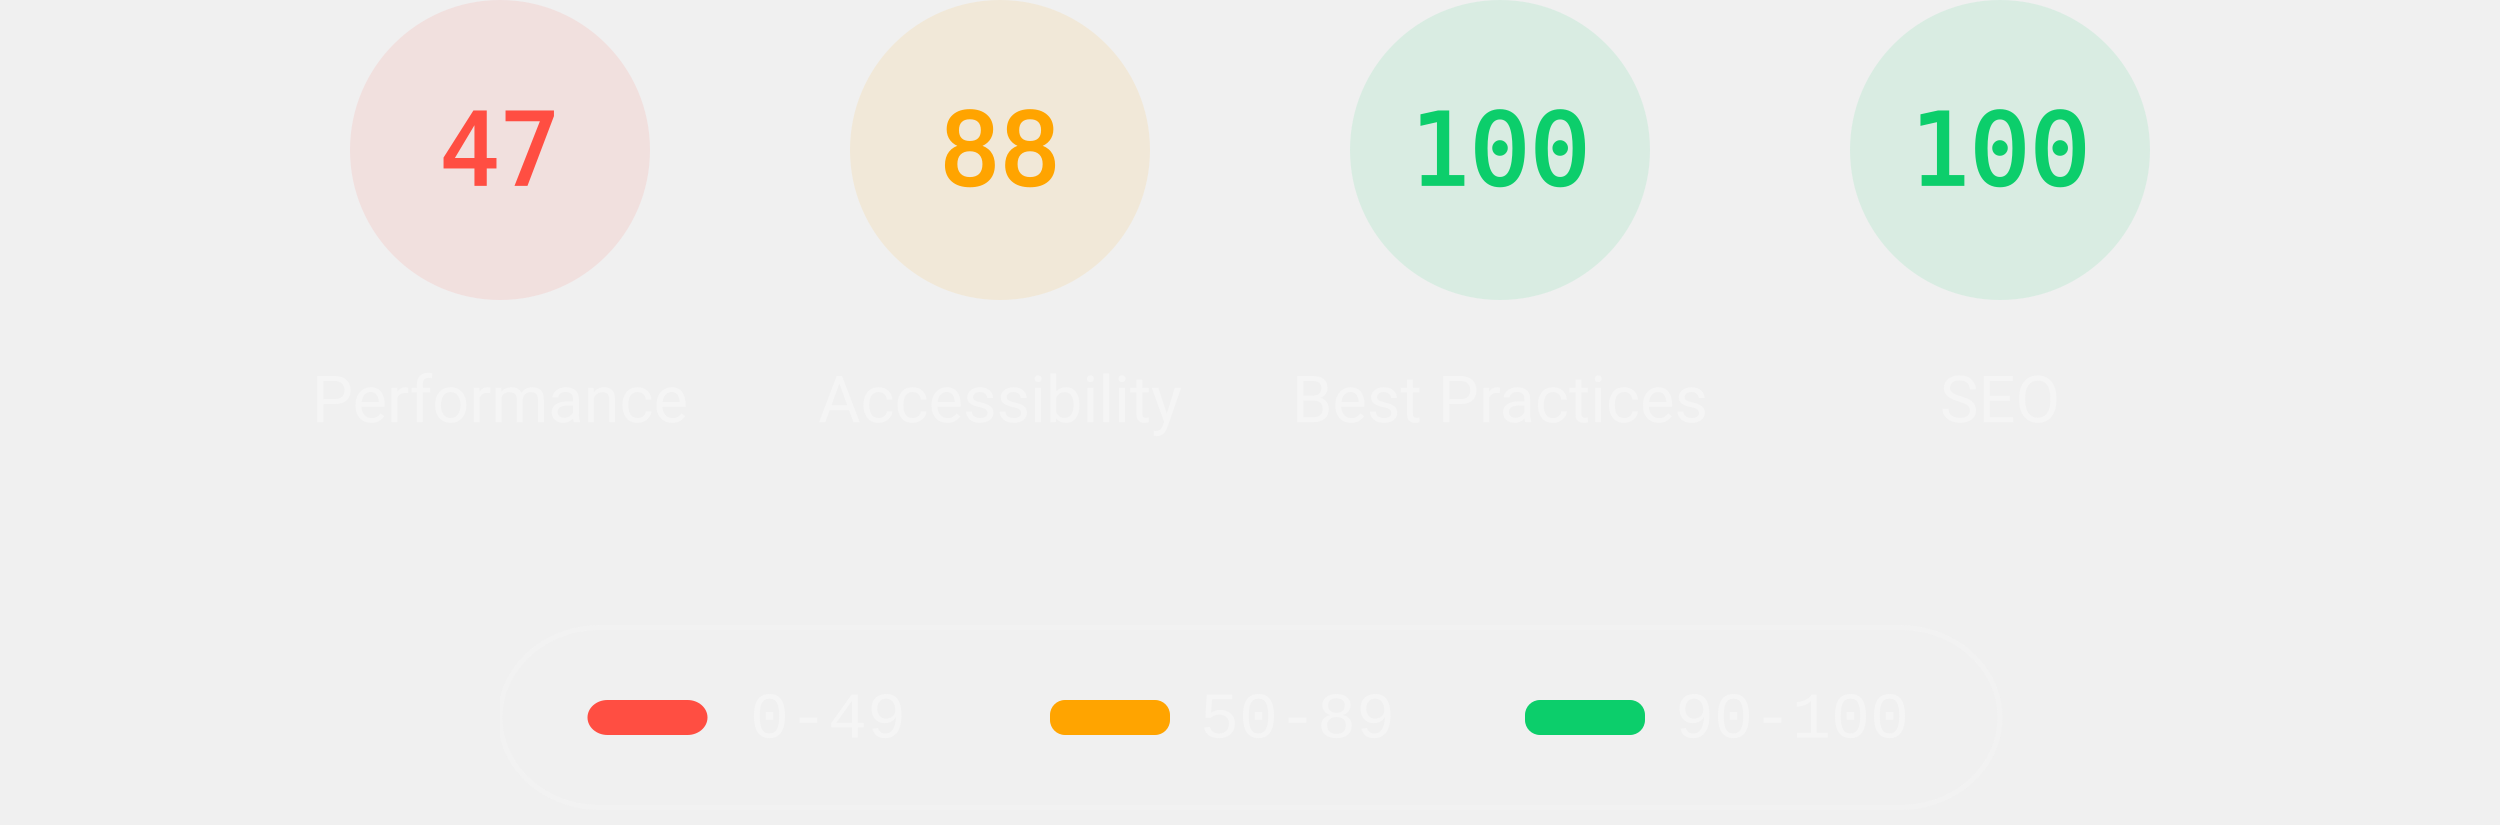
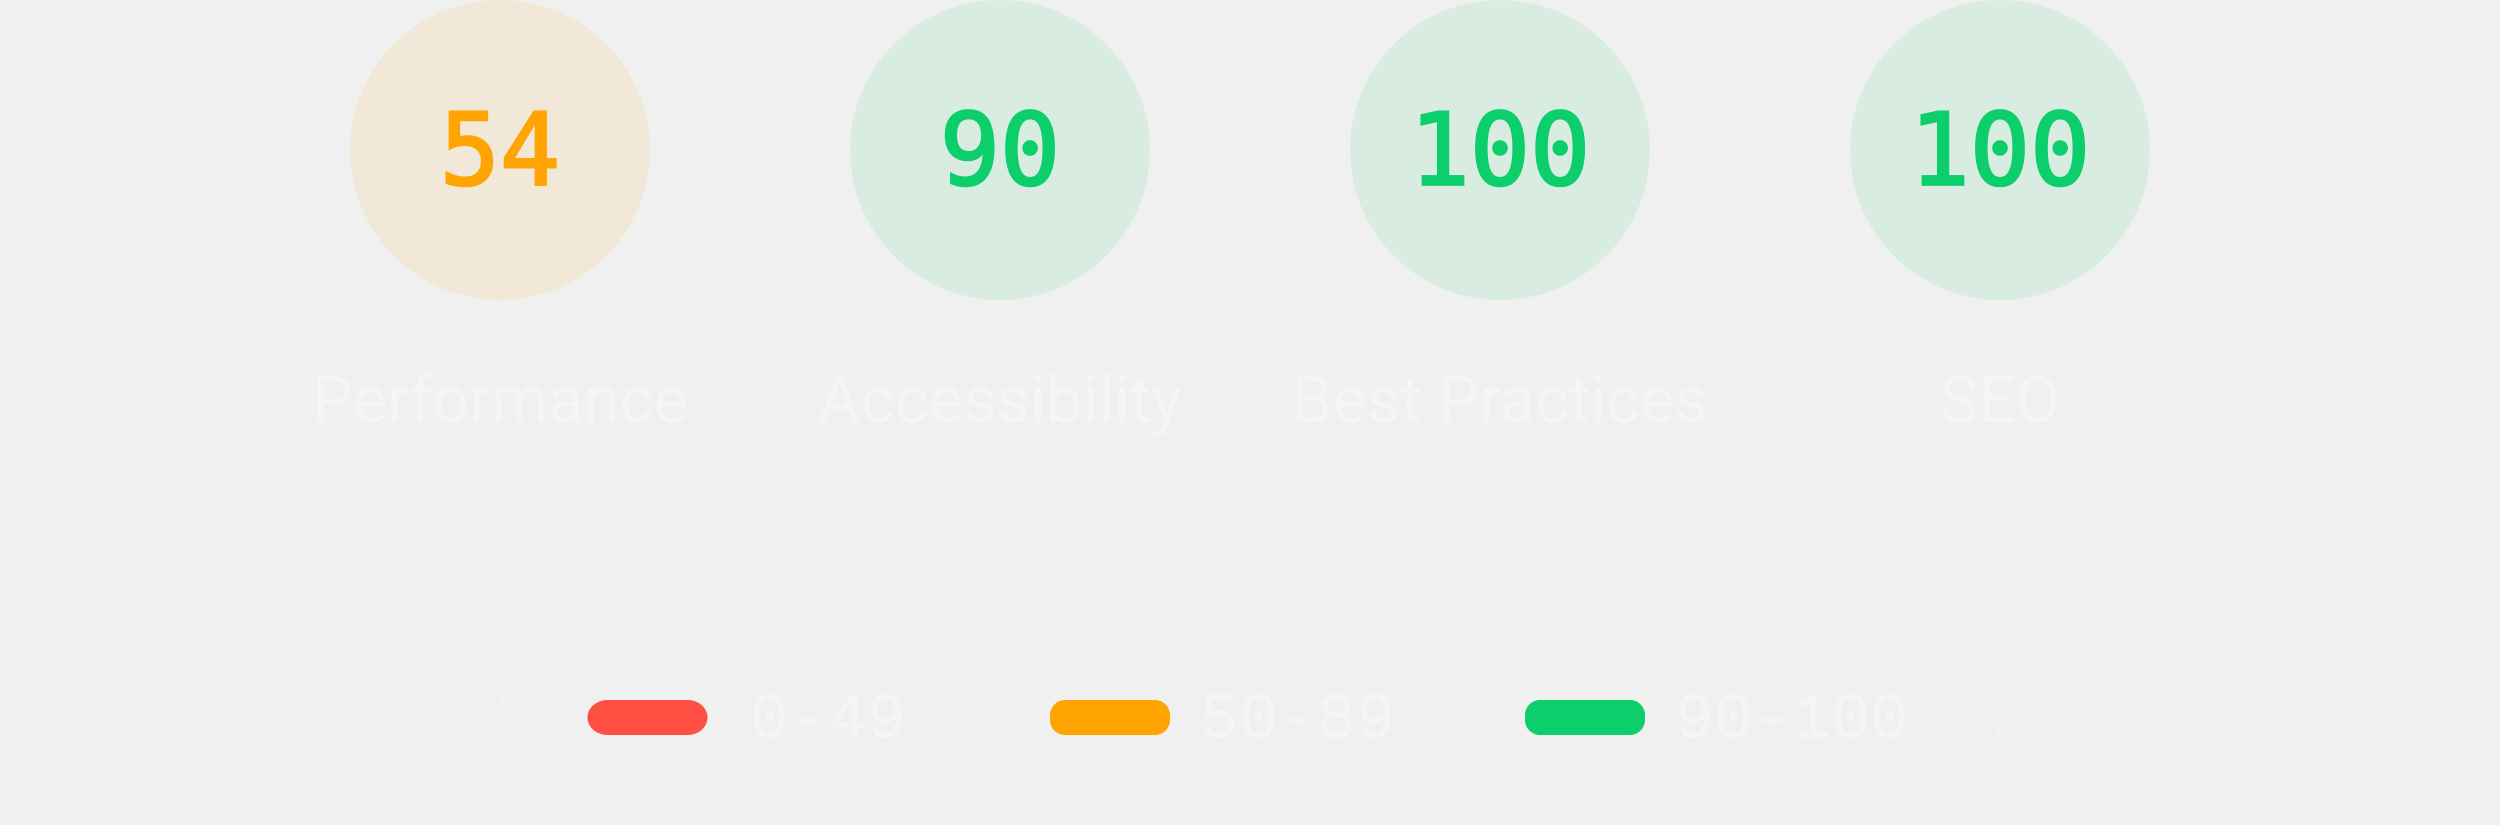
<svg xmlns="http://www.w3.org/2000/svg" class="theme--dark" fill="none" width="1000" height="330">
  <style>
			.gauge-base {
				opacity: 0.1
			}

			.gauge-arc {
				fill: none;
				animation-delay: 250ms;
				stroke-linecap: round;
				transform: rotate(-90deg);
				transform-origin: 100px 60px;
				animation: load-gauge 1s ease forwards
			}

			.guage-text {
				font-size: 40px;
				font-family: monospace;
				text-align: center
			}

			.guage-red {
				color: #ff4e42;
				fill: #ff4e42;
				stroke: #ff4e42
			}
			.guage-orange {
				color: #ffa400;
				fill: #ffa400;
				stroke: #ffa400
			}
			.guage-green {
				color: #0cce6b;
				fill: #0cce6b;
				stroke: #0cce6b
			}
			.theme--agnostic .guage-undefined {
				color: #5c5c5c;
				fill: #5c5c5c;
				stroke: #5c5c5c
			}
			.theme--light .guage-undefined {
				color: #1e1e1e;
				fill: #1e1e1e;
				stroke: #1e1e1e
			}
			.theme--dark .guage-undefined {
				color: #f5f5f5;
				fill: #f5f5f5;
				stroke: #f5f5f5
			}

			.guage-title {
				stroke: none;
				font-size: 26px;
				line-height: 26px;
				font-family: Roboto, Halvetica, Arial, sans-serif
			}
			.metric.guage-title {
				font-family: 'Courier New', Courier, monospace
			}
			.theme--agnostic .guage-title {
				color: #737373;
				fill: #737373
			}
			.theme--light .guage-title {
				color: #212121;
				fill: #212121
			}
			.theme--dark .guage-title {
				color: #f5f5f5;
				fill: #f5f5f5
			}

			@keyframes load-gauge {
				from {
					stroke-dasharray: 0 352.858
				}
			}
			.lh-gauge--pwa__disc {
				fill: #e0e0e0
			}
			.lh-gauge--pwa__logo {
				position: relative;
				fill: #b0b0b0
			}
			.lh-gauge--pwa__invisible {
				display: none
			}
			.lh-gauge--pwa__visible {
				display: inline
			}
			.guage-invisible {
				display: none
			}
			.lh-gauge--pwa__logo--primary-color {
				fill: #304ffe
			}
			.theme--agnostic .lh-gauge--pwa__logo--secondary-color {
				fill: #787878
			}
			.theme--light .lh-gauge--pwa__logo--secondary-color {
				fill: #3d3d3d
			}
			.theme--dark .lh-gauge--pwa__logo--secondary-color {
				fill: #d8b6b6
			}
			.theme--light #svg_2 {
				stroke: #00000022
			}
			.theme--agnostic #svg_2 {
				stroke: #616161
			}
			.theme--light #svg_2 {
				stroke: #00000022
			}
			.theme--dark #svg_2 {
				stroke: #f5f5f566
			}
		</style>
-   <svg class="guage-div guage-perf guage-red" viewBox="0 0 200 200" width="200" height="200" x="100" y="0">
-     <circle class="gauge-base" r="56" cx="100" cy="60" stroke-width="8" />
-     <circle class="gauge-arc guage-arc-1" r="56" cx="100" cy="60" stroke-width="8" style="stroke-dasharray: 165.373, 351.858;" />
-     <text class="guage-text" x="100px" y="60px" alignment-baseline="central" dominant-baseline="central" text-anchor="middle">47</text>
+   <svg class="guage-div guage-perf guage-orange" viewBox="0 0 200 200" width="200" height="200" x="100" y="0">
+     <circle class="gauge-base" r="56" cx="100" cy="60" stroke-width="8" />
+     <circle class="gauge-arc guage-arc-1" r="56" cx="100" cy="60" stroke-width="8" style="stroke-dasharray: 190.003, 351.858;" />
+     <text class="guage-text" x="100px" y="60px" alignment-baseline="central" dominant-baseline="central" text-anchor="middle">54</text>
    <text class="guage-title" x="100px" y="160px" alignment-baseline="central" dominant-baseline="central" text-anchor="middle">Performance</text>
  </svg>
-   <svg class="guage-div guage-acc guage-orange" viewBox="0 0 200 200" width="200" height="200" x="300" y="0">
-     <circle class="gauge-base" r="56" cx="100" cy="60" stroke-width="8" />
-     <circle class="gauge-arc guage-arc-2" r="56" cx="100" cy="60" stroke-width="8" style="stroke-dasharray: 309.635, 351.858;" />
-     <text class="guage-text" x="100px" y="60px" alignment-baseline="central" dominant-baseline="central" text-anchor="middle">88</text>
+   <svg class="guage-div guage-acc guage-green" viewBox="0 0 200 200" width="200" height="200" x="300" y="0">
+     <circle class="gauge-base" r="56" cx="100" cy="60" stroke-width="8" />
+     <circle class="gauge-arc guage-arc-2" r="56" cx="100" cy="60" stroke-width="8" style="stroke-dasharray: 316.672, 351.858;" />
+     <text class="guage-text" x="100px" y="60px" alignment-baseline="central" dominant-baseline="central" text-anchor="middle">90</text>
    <text class="guage-title" x="100px" y="160px" alignment-baseline="central" dominant-baseline="central" text-anchor="middle">Accessibility</text>
  </svg>
  <svg class="guage-div guage-best guage-green" viewBox="0 0 200 200" width="200" height="200" x="500" y="0">
    <circle class="gauge-base" r="56" cx="100" cy="60" stroke-width="8" />
    <circle class="gauge-arc guage-arc-3" r="56" cx="100" cy="60" stroke-width="8" style="stroke-dasharray: 351.858, 351.858;" />
    <text class="guage-text" x="100px" y="60px" alignment-baseline="central" dominant-baseline="central" text-anchor="middle">100</text>
    <text class="guage-title" x="100px" y="160px" alignment-baseline="central" dominant-baseline="central" text-anchor="middle">Best Practices</text>
  </svg>
  <svg class="guage-div guage-seo guage-green" viewBox="0 0 200 200" width="200" height="200" x="700" y="0">
    <circle class="gauge-base" r="56" cx="100" cy="60" stroke-width="8" />
    <circle class="gauge-arc guage-arc-4" r="56" cx="100" cy="60" stroke-width="8" style="stroke-dasharray: 351.858, 351.858;" />
    <text class="guage-text" x="100px" y="60px" alignment-baseline="central" dominant-baseline="central" text-anchor="middle">100</text>
    <text class="guage-title" x="100px" y="160px" alignment-baseline="central" dominant-baseline="central" text-anchor="middle">SEO</text>
  </svg>
  <svg class="guage-div guage-pwa guage-invisible" viewBox="0 0 200 200" width="200" height="200" x="900" y="0">
    <svg viewBox="0 0 60 60" width="112" height="112" x="44" y="4">
      <defs>
        <linearGradient id="lh-gauge--pwa__check-circle__gradient-0" x1="50%" y1="0%" x2="50%" y2="100%">
          <stop stop-color="#00C852" offset="0%" />
          <stop stop-color="#009688" offset="100%" />
        </linearGradient>
        <linearGradient id="lh-gauge--pwa__installable__shadow-gradient-0" x1="76.056%" x2="24.111%" y1="82.995%" y2="24.735%">
          <stop stop-color="#A5D6A7" offset="0%" />
          <stop stop-color="#80CBC4" offset="100%" />
        </linearGradient>
        <linearGradient id="lh-gauge--pwa__fast-reliable__shadow-gradient-0" x1="76.056%" y1="82.995%" x2="25.678%" y2="26.493%">
          <stop stop-color="#64B5F6" offset="0%" />
          <stop stop-color="#2979FF" offset="100%" />
        </linearGradient>
        <g id="lh-gauge--pwa__fast-reliable-badge-0">
          <circle fill="#FFFFFF" cx="10" cy="10" r="10" />
          <path fill="#304FFE" d="M10 3.58l5.25 2.34v3.5c0 3.23-2.24 6.26-5.25 7-3.01-.74-5.25-3.77-5.25-7v-3.5L10 3.58zm-.47 10.74l2.76-4.83.03-.07c.04-.08 0-.24-.22-.24h-1.64l.47-3.26h-.47l-2.7 4.77c-.02.01.05-.1-.04.05-.09.16-.1.31.18.31h1.63l-.47 3.27h.47z" />
        </g>
        <g id="lh-gauge--pwa__installable-badge-0">
          <circle fill="#FFFFFF" cx="10" cy="10" r="10" />
          <path fill="#009688" d="M10 4.167A5.835 5.835 0 0 0 4.167 10 5.835 5.835 0 0 0 10 15.833 5.835 5.835 0 0 0 15.833 10 5.835 5.835 0 0 0 10 4.167zm2.917 6.416h-2.334v2.334H9.417v-2.334H7.083V9.417h2.334V7.083h1.166v2.334h2.334v1.166z" />
        </g>
      </defs>
      <g stroke="none" fill-rule="nonzero">
        <circle class="lh-gauge--pwa__disc" cx="30" cy="30" r="30" />
        <g class="lh-gauge--pwa__logo">
          <path d="M35.66 19.39l.7-1.75h2L37.4 15 38.6 12l3.4 9h-2.51l-.58-1.61z" />
          <path d="M33.52 21l3.65-9h-2.42l-2.5 5.82L30.5 12h-1.86l-1.9 5.82-1.35-2.65-1.21 3.72L25.4 21h2.38l1.72-5.2 1.64 5.2z" />
          <path fill-rule="nonzero" d="M20.3 17.91h1.48c.45 0 .85-.05 1.2-.15l.39-1.18 1.07-3.3a2.64 2.64 0 0 0-.28-.37c-.55-.6-1.36-.91-2.42-.91H18v9h2.3V17.9zm1.96-3.84c.22.22.33.5.33.87 0 .36-.1.65-.29.87-.2.23-.59.35-1.15.35h-.86v-2.41h.87c.52 0 .89.1 1.1.32z" />
        </g>
        <rect class="lh-gauge--pwa__component lh-gauge--pwa__na-line lh-gauge--pwa__invisible" fill="#FFFFFF" x="20" y="32" width="20" height="4" rx="2" />
        <g class="lh-gauge--pwa__component lh-gauge--pwa__fast-reliable-badge lh-gauge--pwa__invisible" transform="translate(20, 29)">
          <path fill="url(#lh-gauge--pwa__fast-reliable__shadow-gradient-0)" d="M33.63 19.49A30 30 0 0 1 16.2 30.36L3 17.14 17.14 3l16.49 16.49z" />
          <use href="#lh-gauge--pwa__fast-reliable-badge-0" />
        </g>
        <g class="lh-gauge--pwa__component lh-gauge--pwa__installable-badge lh-gauge--pwa__invisible" transform="translate(20, 29)">
          <path fill="url(#lh-gauge--pwa__installable__shadow-gradient-0)" d="M33.629 19.487c-4.272 5.453-10.391 9.39-17.415 10.869L3 17.142 17.142 3 33.63 19.487z" />
          <use href="#lh-gauge--pwa__installable-badge-0" />
        </g>
        <g class="lh-gauge--pwa__component lh-gauge--pwa__fast-reliable-installable-badges lh-gauge--pwa__invisible">
          <g transform="translate(8, 29)">
            <path fill="url(#lh-gauge--pwa__fast-reliable__shadow-gradient-0)" d="M16.321 30.463L3 17.143 17.142 3l22.365 22.365A29.864 29.864 0 0 1 22 31c-1.942 0-3.84-.184-5.679-.537z" />
            <use href="#lh-gauge--pwa__fast-reliable-badge-0" />
          </g>
          <g transform="translate(32, 29)">
            <path fill="url(#lh-gauge--pwa__installable__shadow-gradient-0)" d="M25.982 11.84a30.107 30.107 0 0 1-13.08 15.203L3 17.143 17.142 3l8.84 8.84z" />
            <use href="#lh-gauge--pwa__installable-badge-0" />
          </g>
        </g>
        <g class="lh-gauge--pwa__component lh-gauge--pwa__check-circle lh-gauge--pwa__invisible" transform="translate(18, 28)">
          <circle fill="#FFFFFF" cx="12" cy="12" r="12" />
          <path fill="url(#lh-gauge--pwa__check-circle__gradient-0)" d="M12 2a10 10 0 1 0 0 20 10 10 0 0 0 0-20zm-2 15l-5-5 1.41-1.41L10 14.17l7.59-7.59L19 8l-9 9z" />
        </g>
      </g>
    </svg>
    <text class="guage-title" y="160px" alignment-baseline="central" dominant-baseline="central" text-anchor="middle">
      <tspan x="100px" dy="-6px">Progressive</tspan>
      <tspan x="100px" dy="30px">Web App</tspan>
    </text>
  </svg>
  <svg width="604" height="76" x="200" y="250">
    <g>
      <rect fill="none" id="canvas_background" height="80" width="604" y="-1" x="-1" />
      <g display="none" overflow="visible" y="0" x="0" height="100%" width="100%" id="canvasGrid">
        <rect fill="url(#gridpattern)" stroke-width="0" y="0" x="0" height="100%" width="100%" />
      </g>
    </g>
    <g>
      <rect fill-opacity="0" stroke-width="2" rx="40" id="svg_2" height="72" width="600" y="1" x="0" fill="#000000" />
      <rect stroke="#000" rx="8" id="svg_3" height="14" width="48" y="30" x="35" stroke-opacity="null" stroke-width="0" fill="#ff4e42" />
      <rect stroke="#000" rx="6" id="svg_4" height="14" width="48" y="30" x="220" stroke-opacity="null" stroke-width="0" fill="#ffa400" />
      <rect stroke="#000" rx="6" id="svg_5" height="14" width="48" y="30" x="410" stroke-opacity="null" stroke-width="0" fill="#0cce6b" />
      <text class="metric guage-title" xml:space="preserve" text-anchor="start" font-size="26" id="svg_6" y="45" x="100" stroke-opacity="null" stroke-width="0" stroke="#000">0-49</text>
      <text class="metric guage-title" xml:space="preserve" text-anchor="start" font-size="26" id="svg_7" y="45" x="280" stroke-opacity="null" stroke-width="0" stroke="#000">50-89</text>
      <text class="metric guage-title" xml:space="preserve" text-anchor="start" font-size="26" id="svg_8" y="45" x="470" stroke-opacity="null" stroke-width="0" stroke="#000">90-100</text>
    </g>
  </svg>
</svg>
